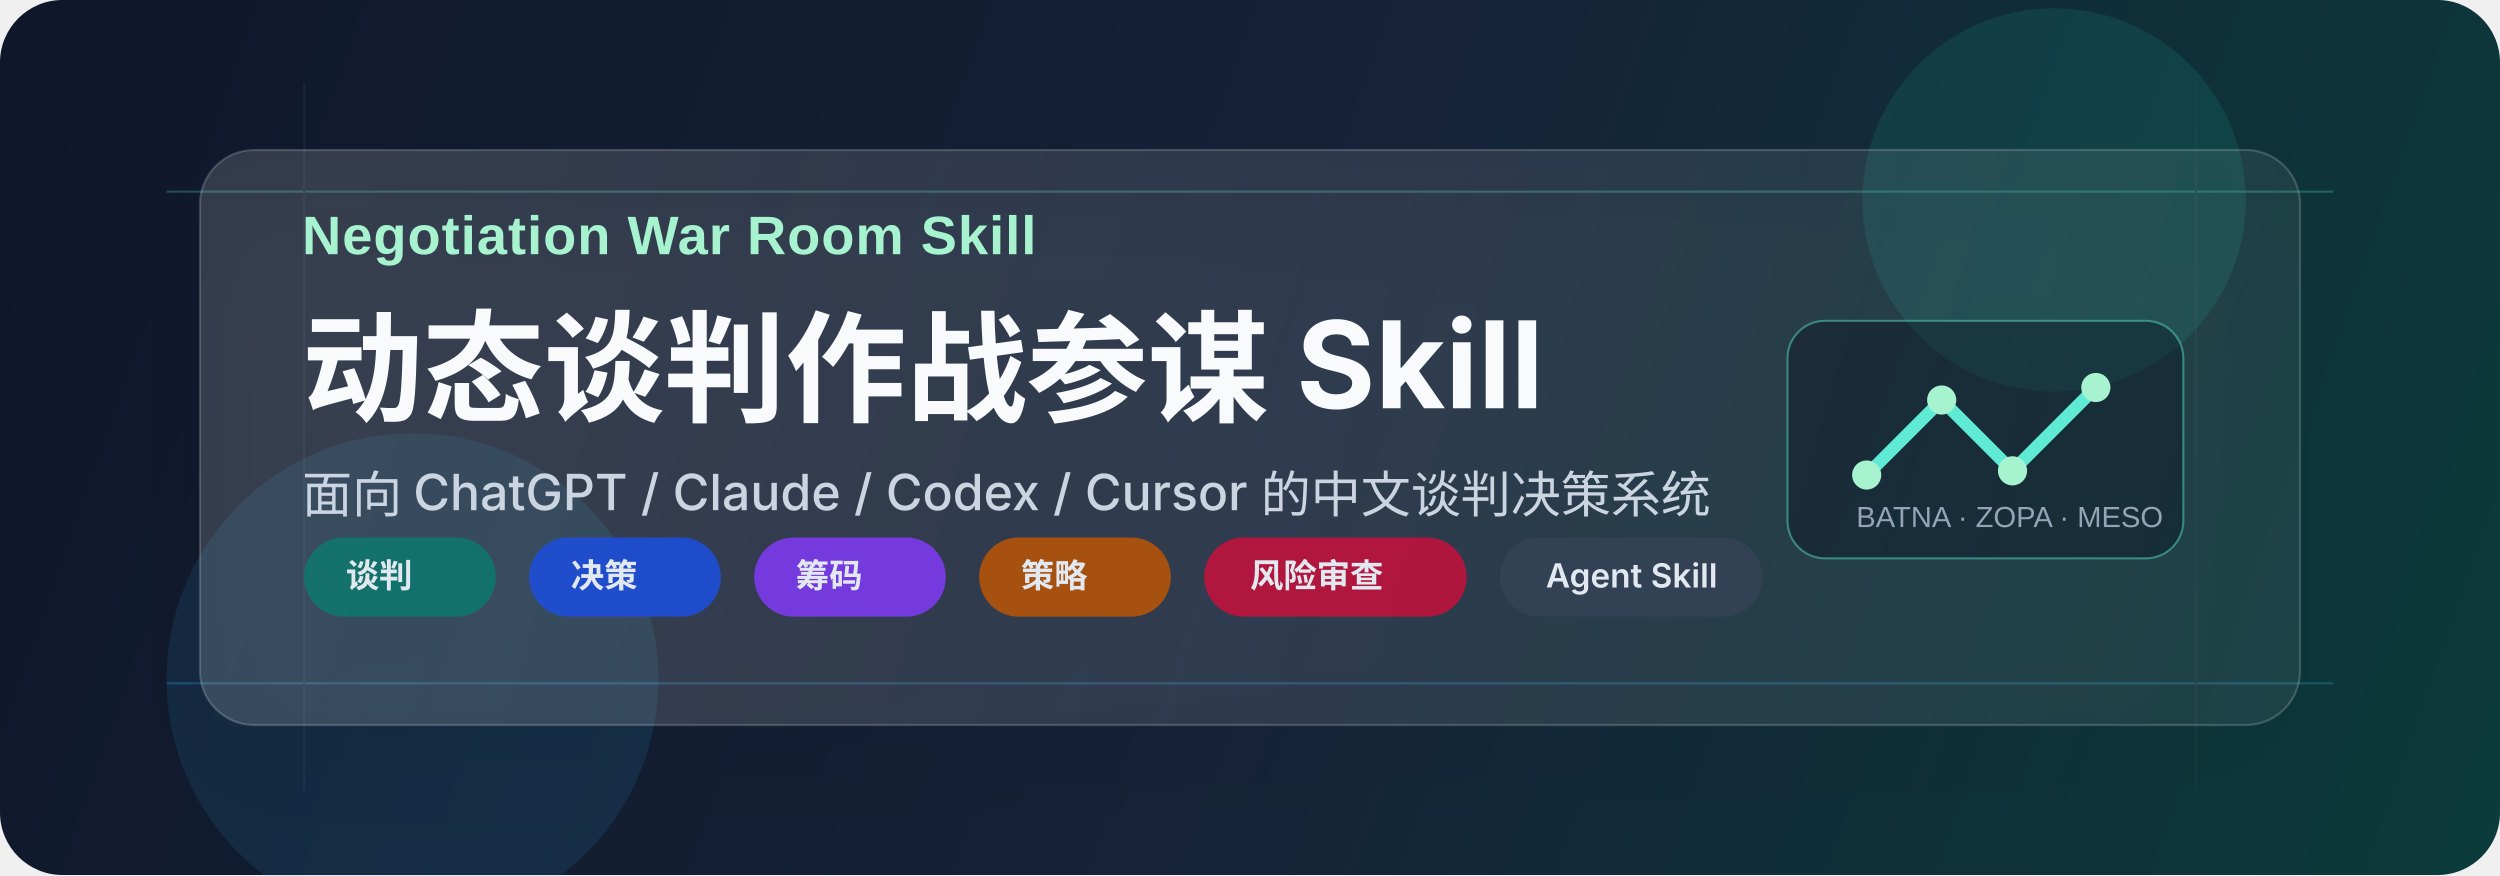
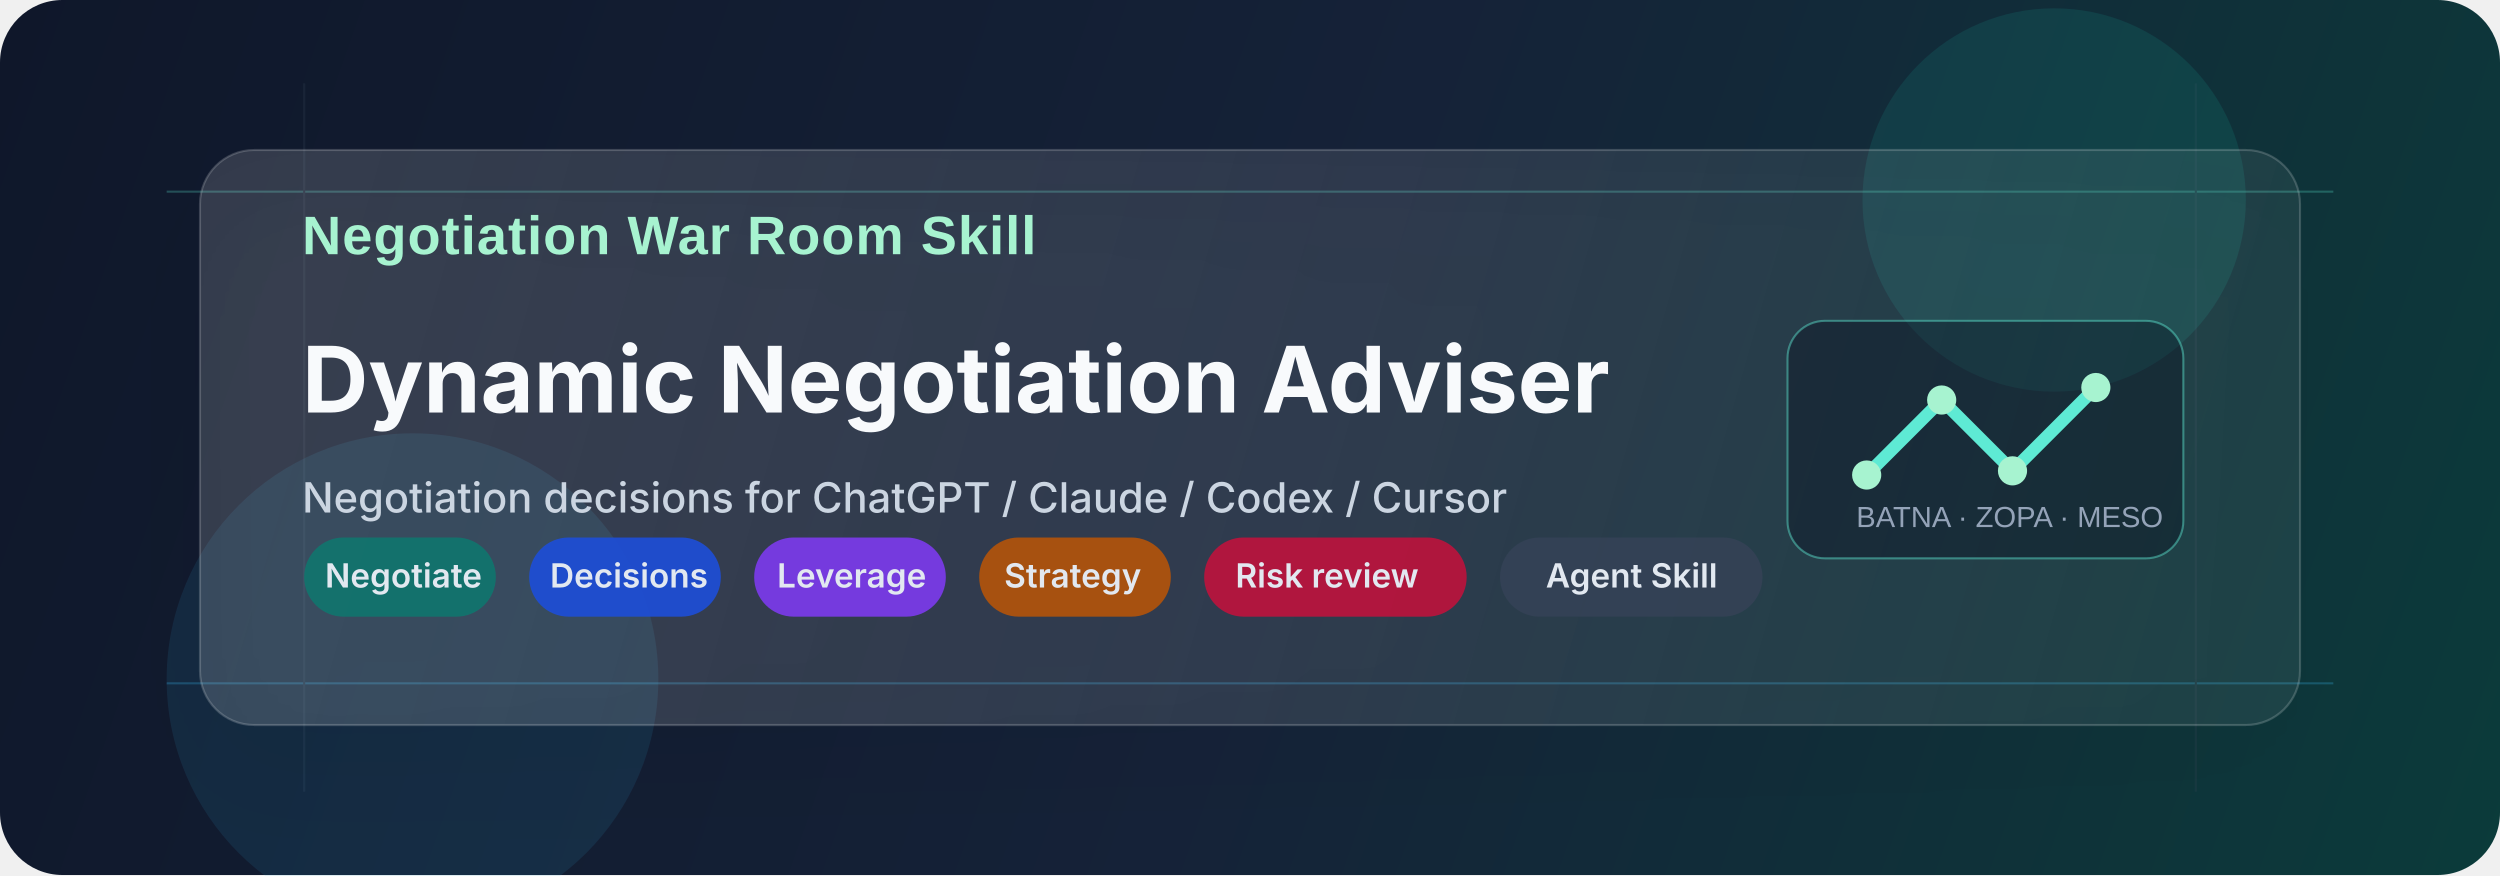
<svg xmlns="http://www.w3.org/2000/svg" width="1200" height="420" viewBox="0 0 1200 420" fill="none" role="img" aria-labelledby="title desc">
  <defs>
    <linearGradient id="bg" x1="0" y1="0" x2="1200" y2="420" gradientUnits="userSpaceOnUse">
      <stop stop-color="#0F172A" />
      <stop offset="0.52" stop-color="#152238" />
      <stop offset="1" stop-color="#0B3B3A" />
    </linearGradient>
    <linearGradient id="card" x1="170" y1="88" x2="1030" y2="332" gradientUnits="userSpaceOnUse">
      <stop stop-color="#FFFFFF" stop-opacity="0.14" />
      <stop offset="1" stop-color="#FFFFFF" stop-opacity="0.06" />
    </linearGradient>
    <filter id="shadow" x="-20%" y="-20%" width="140%" height="140%">
      <feDropShadow dx="0" dy="24" stdDeviation="28" flood-color="#020617" flood-opacity="0.32" />
    </filter>
    <style>
-       .title { font: 700 58px -apple-system, BlinkMacSystemFont, "Segoe UI", "Noto Sans SC", "PingFang SC", "Microsoft YaHei", sans-serif; fill: #F8FAFC; }
+       .title { font: 700 44px -apple-system, BlinkMacSystemFont, "Segoe UI", "Noto Sans SC", "PingFang SC", "Microsoft YaHei", sans-serif; fill: #F8FAFC; }
      .subtitle { font: 600 26px -apple-system, BlinkMacSystemFont, "Segoe UI", Arial, sans-serif; fill: #A7F3D0; letter-spacing: 0.5px; }
-       .line { font: 500 24px -apple-system, BlinkMacSystemFont, "Segoe UI", "Noto Sans SC", "PingFang SC", "Microsoft YaHei", sans-serif; fill: #CBD5E1; }
+       .line { font: 500 20px -apple-system, BlinkMacSystemFont, "Segoe UI", "Noto Sans SC", "PingFang SC", "Microsoft YaHei", sans-serif; fill: #CBD5E1; }
      .tag { font: 600 16px -apple-system, BlinkMacSystemFont, "Segoe UI", "Noto Sans SC", "PingFang SC", "Microsoft YaHei", sans-serif; fill: #E2E8F0; }
      .small { font: 500 14px -apple-system, BlinkMacSystemFont, "Segoe UI", Arial, sans-serif; fill: #94A3B8; }
    </style>
  </defs>
  <rect width="1200" height="420" rx="30" fill="url(#bg)" />
  <g opacity="0.26">
    <path d="M80 92H1120" stroke="#5EEAD4" stroke-width="1" />
    <path d="M80 328H1120" stroke="#38BDF8" stroke-width="1" />
    <path d="M146 40V380" stroke="#334155" stroke-width="1" />
    <path d="M1054 40V380" stroke="#334155" stroke-width="1" />
  </g>
  <circle cx="986" cy="96" r="92" fill="#14B8A6" opacity="0.13" />
  <circle cx="198" cy="326" r="118" fill="#38BDF8" opacity="0.1" />
  <g filter="url(#shadow)">
    <rect x="96" y="72" width="1008" height="276" rx="26" fill="url(#card)" stroke="#FFFFFF" stroke-opacity="0.18" />
  </g>
  <g transform="translate(145 122)">
    <text class="subtitle" x="0" y="0">Negotiation War Room Skill</text>
-     <text class="title" x="0" y="76">动态谈判作战参谋 Skill</text>
-     <text class="line" x="0" y="124">面向 ChatGPT / Claude / Codex / Cursor 的中文谈判决策系统</text>
+     <text class="title" x="0" y="76">Dynamic Negotiation Adviser</text>
+     <text class="line" x="0" y="124">Negotiation decisions for ChatGPT / Claude / Codex / Cursor</text>
  </g>
  <g transform="translate(146 286)">
    <rect x="0" y="-28" width="92" height="38" rx="19" fill="#0F766E" opacity="0.9" />
-     <text class="tag" x="20" y="-4">谈判</text>
+     <text class="tag" x="10" y="-4">Negotiate</text>
    <rect x="108" y="-28" width="92" height="38" rx="19" fill="#1D4ED8" opacity="0.9" />
-     <text class="tag" x="128" y="-4">决策</text>
+     <text class="tag" x="118" y="-4">Decisions</text>
    <rect x="216" y="-28" width="92" height="38" rx="19" fill="#7C3AED" opacity="0.9" />
-     <text class="tag" x="236" y="-4">筹码</text>
+     <text class="tag" x="227" y="-4">Leverage</text>
    <rect x="324" y="-28" width="92" height="38" rx="19" fill="#B45309" opacity="0.9" />
-     <text class="tag" x="344" y="-4">策略</text>
+     <text class="tag" x="336" y="-4">Strategy</text>
    <rect x="432" y="-28" width="126" height="38" rx="19" fill="#BE123C" opacity="0.9" />
-     <text class="tag" x="454" y="-4">风险审查</text>
+     <text class="tag" x="447" y="-4">Risk review</text>
    <rect x="574" y="-28" width="126" height="38" rx="19" fill="#334155" opacity="0.95" />
    <text class="tag" x="596" y="-4">Agent Skill</text>
  </g>
  <g transform="translate(858 154)">
    <rect x="0" y="0" width="190" height="114" rx="18" fill="#020617" fill-opacity="0.32" stroke="#5EEAD4" stroke-opacity="0.45" />
    <path d="M38 74L74 38L108 72L148 32" stroke="#5EEAD4" stroke-width="6" stroke-linecap="round" stroke-linejoin="round" />
    <circle cx="38" cy="74" r="7" fill="#A7F3D0" />
    <circle cx="74" cy="38" r="7" fill="#A7F3D0" />
    <circle cx="108" cy="72" r="7" fill="#A7F3D0" />
    <circle cx="148" cy="32" r="7" fill="#A7F3D0" />
    <text class="small" x="33" y="99">BATNA · ZOPA · MESO</text>
  </g>
</svg>
